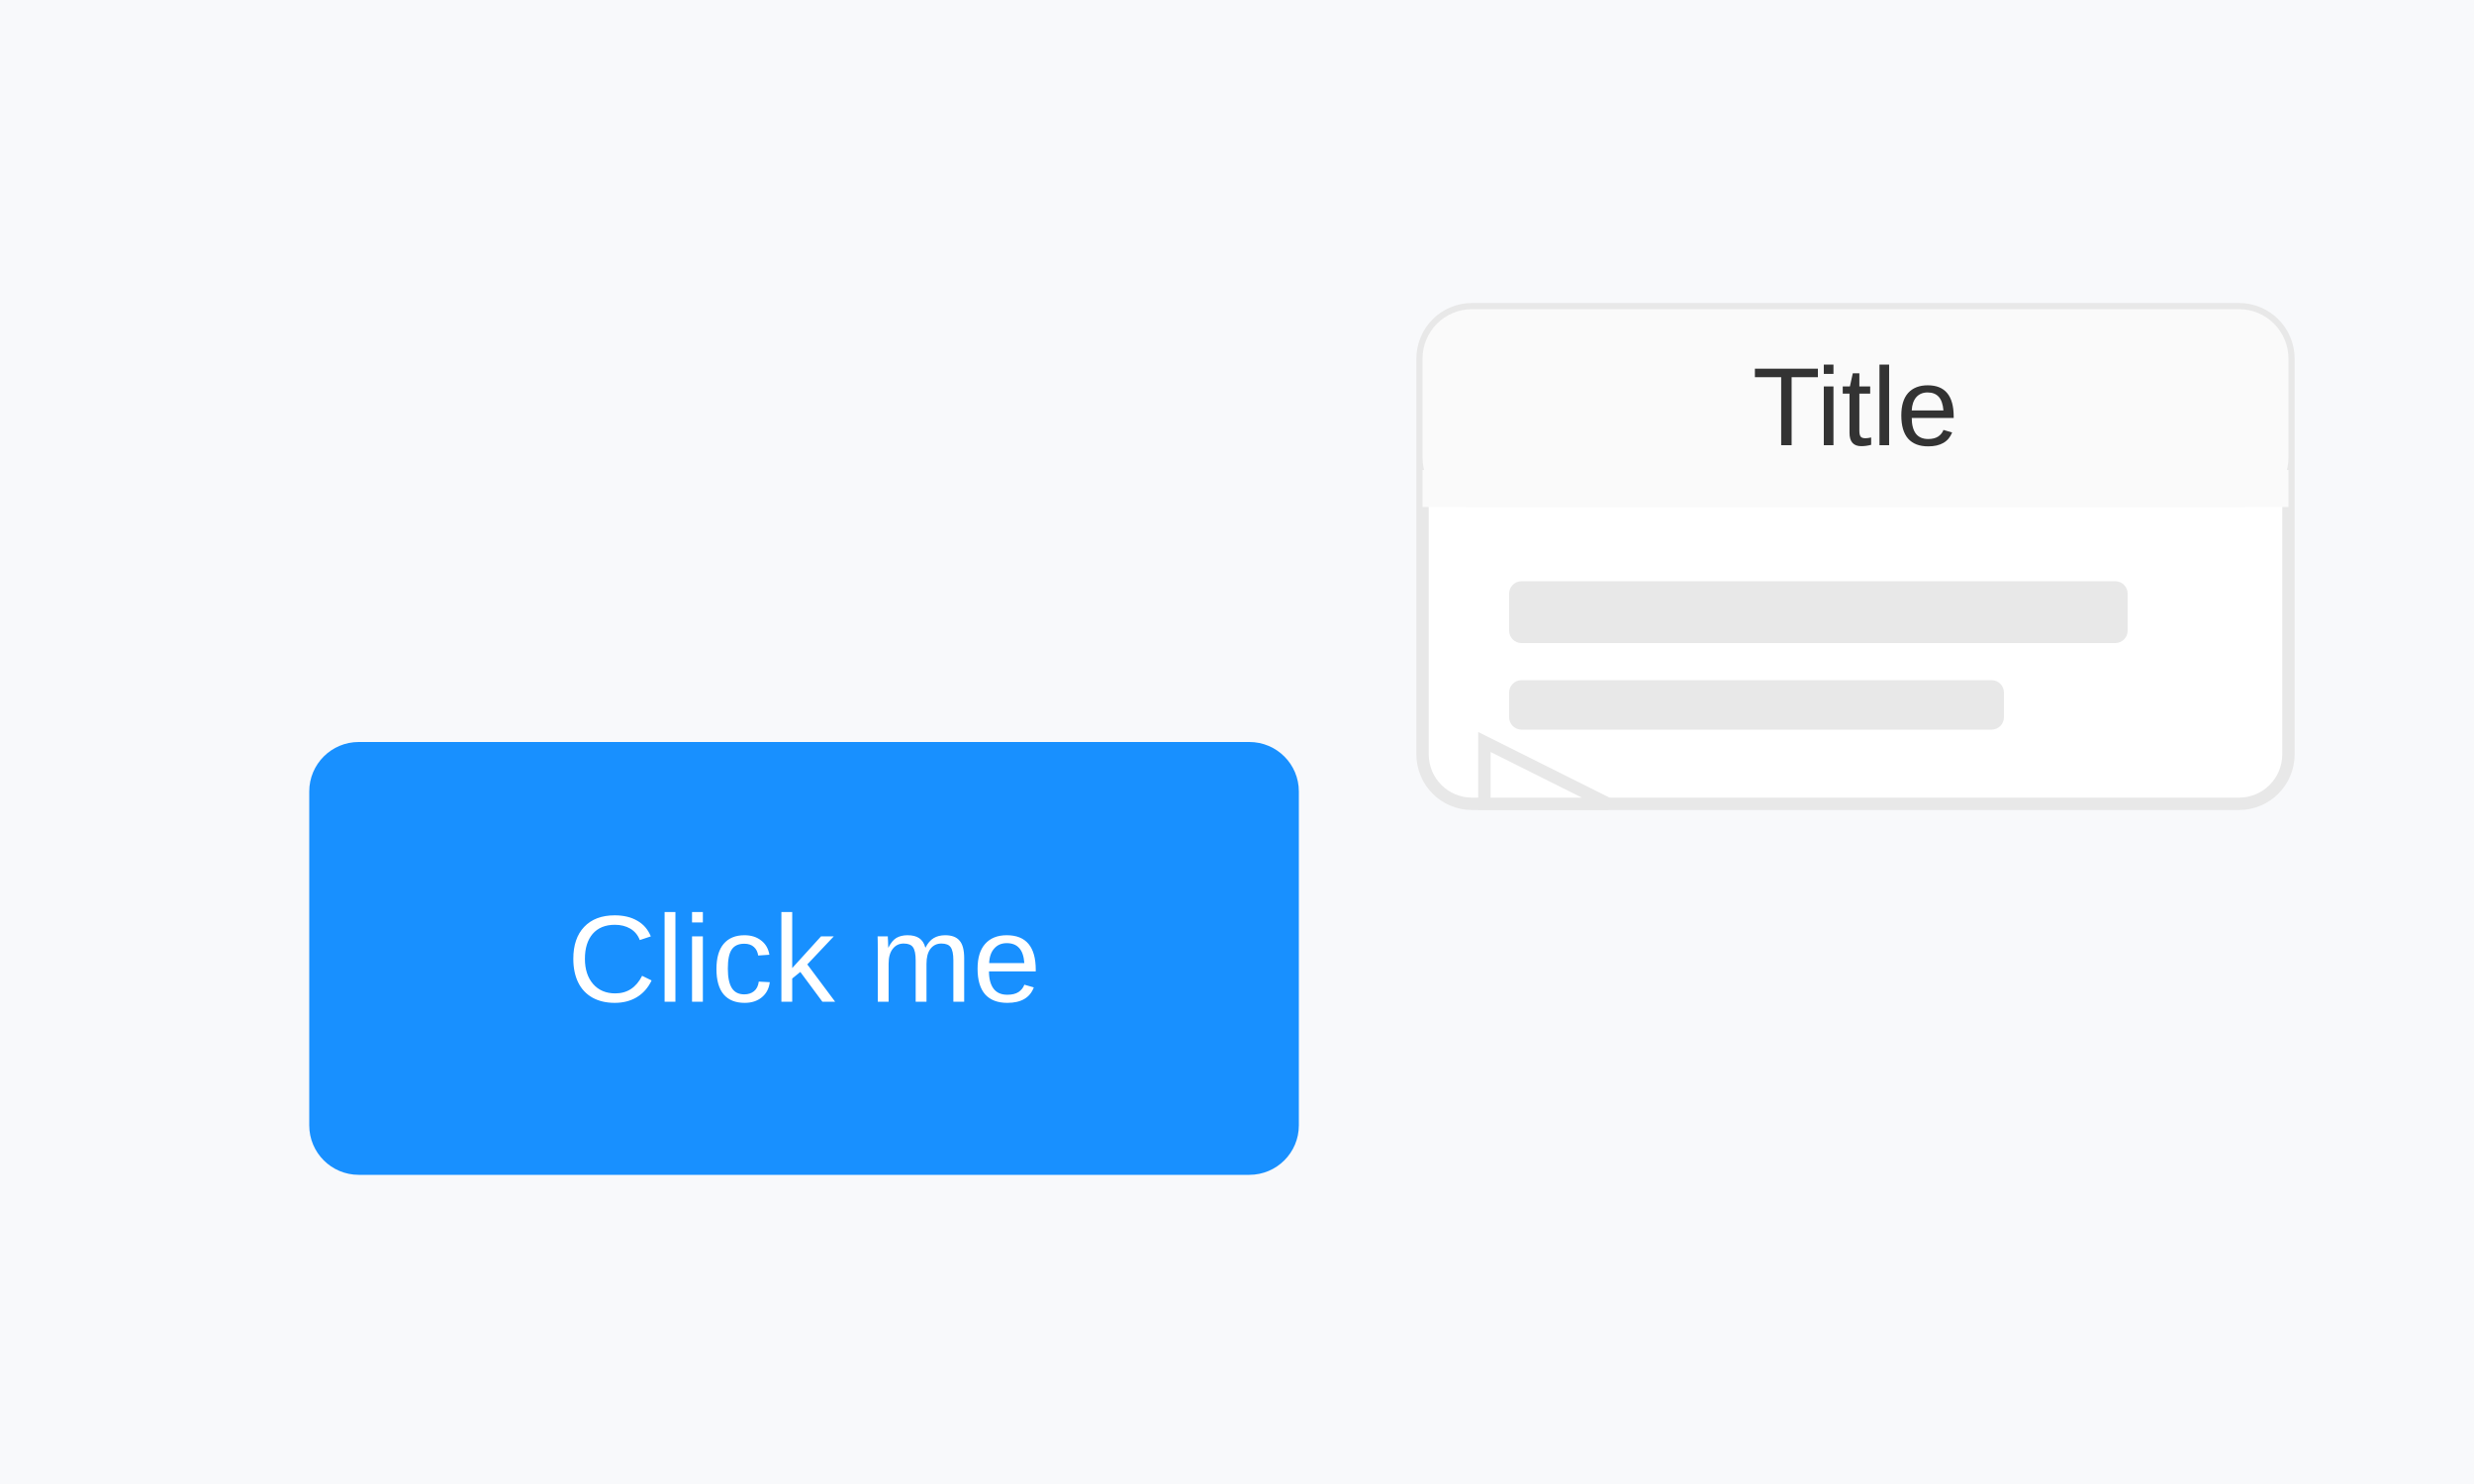
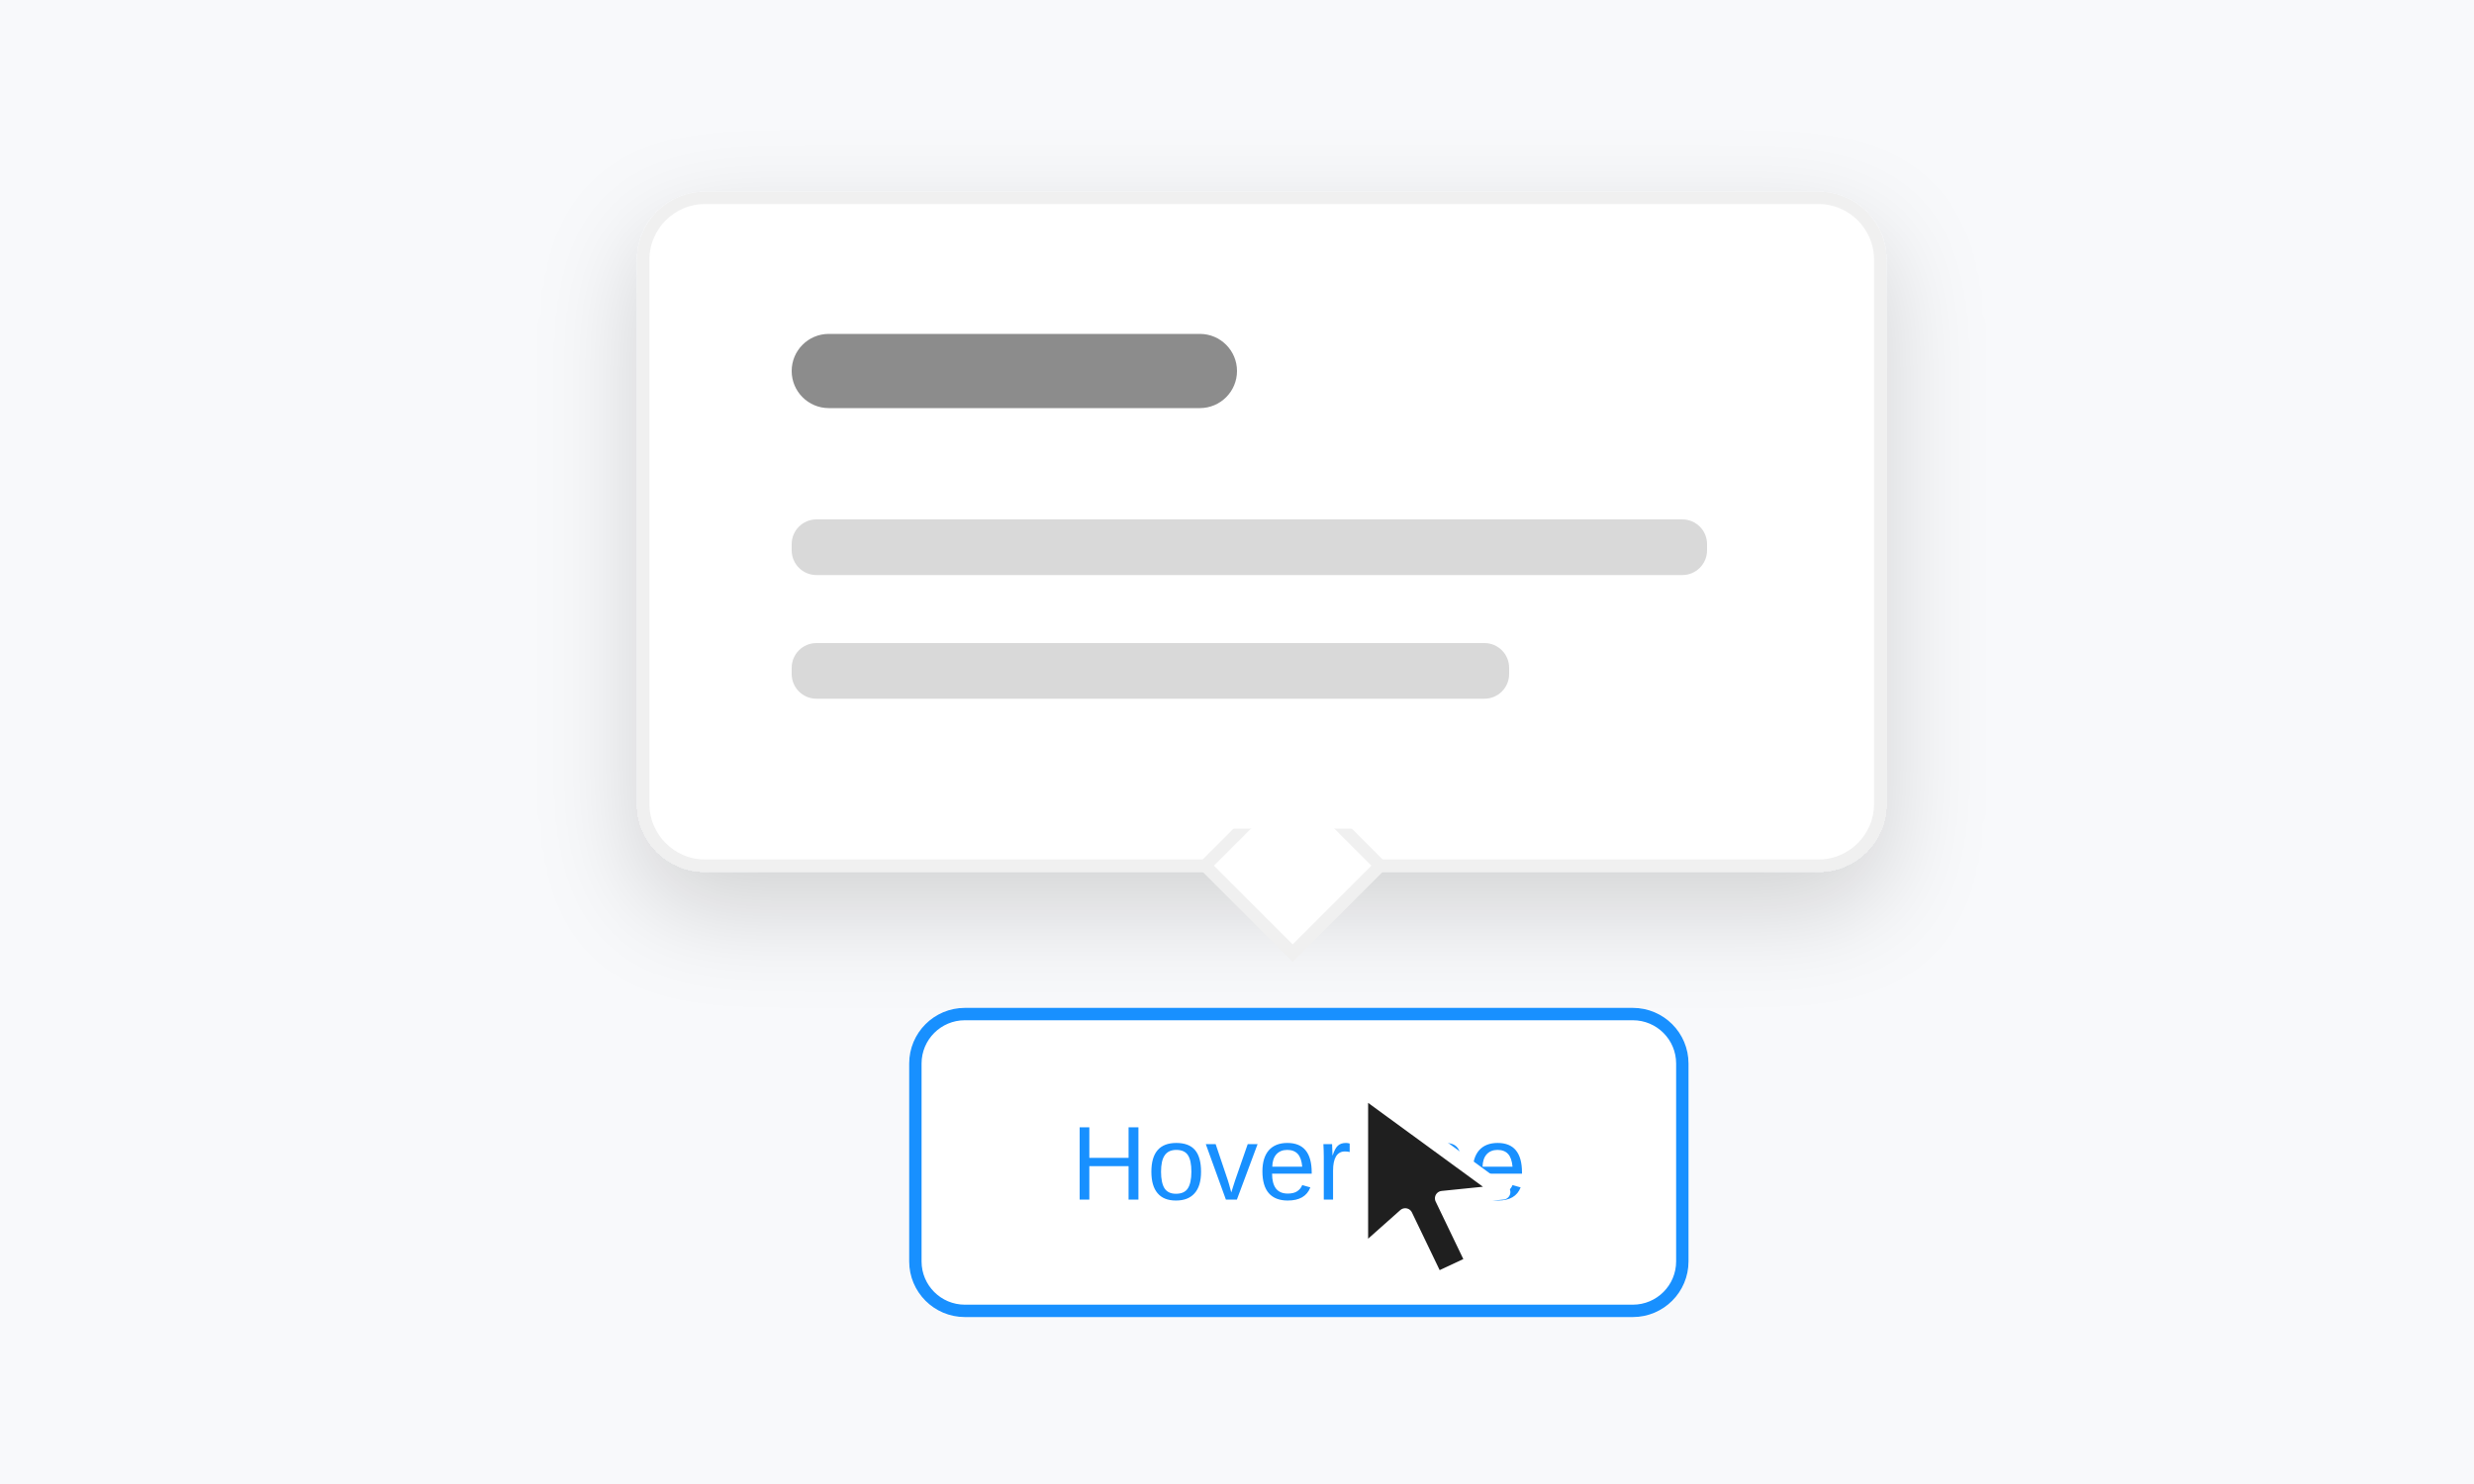
<svg xmlns="http://www.w3.org/2000/svg" width="200" height="120" viewBox="0 0 200 120">
+   <defs>
+     <filter id="psh" x="-30%" y="-30%" width="160%" height="160%">
+       <feDropShadow dx="0" dy="3" stdDeviation="4" flood-color="#000000" flood-opacity="0.16" />
+     </filter>
+   </defs>
  <rect width="200" height="120" fill="#f8f9fb" />
-   <rect x="25" y="60" width="80" height="35" rx="4" fill="#1890ff" />
-   <text x="65" y="81" font-family="Arial,sans-serif" font-size="10" fill="#fff" text-anchor="middle">Click me</text>
-   <rect x="115" y="25" width="70" height="40" rx="4" fill="#fff" stroke="#e8e8e8" />
-   <rect x="115" y="25" width="70" height="16" rx="4" fill="#fafafa" />
-   <rect x="115" y="38" width="70" height="3" fill="#fafafa" />
-   <text x="150" y="36" font-family="Arial,sans-serif" font-size="9" fill="#333" text-anchor="middle">Title</text>
-   <rect x="122" y="47" width="50" height="5" rx="1" fill="#e8e8e8" />
-   <rect x="122" y="55" width="40" height="4" rx="1" fill="#e8e8e8" />
-   <polygon points="120,60 130,65 120,65" fill="#fff" stroke="#e8e8e8" />
+   <g filter="url(#psh)">
+     <rect x="52" y="16" width="100" height="54" rx="5" fill="#fff" stroke="#f0f0f0" />
+   </g>
+   <rect x="99.5" y="65" width="10" height="10" transform="rotate(45 104.5 70)" fill="#fff" stroke="#f0f0f0" />
+   <rect x="94" y="58" width="22" height="9" fill="#fff" />
+   <rect x="64" y="27" width="36" height="6" rx="3" fill="#8c8c8c" />
+   <rect x="64" y="42" width="74" height="4.5" rx="2" fill="#d9d9d9" />
+   <rect x="64" y="52" width="58" height="4.5" rx="2" fill="#d9d9d9" />
+   <rect x="74" y="82" width="62" height="24" rx="4" fill="#fff" stroke="#1890ff" />
+   <text x="105" y="97" font-family="Arial,sans-serif" font-size="8.5" fill="#1890ff" text-anchor="middle">Hover me</text>
+   <path d="M110 88 l0 13.5 l3.6 -3.2 l2.5 5.2 l3 -1.4 l-2.5 -5.2 l4.9 -0.5 z" fill="#1f1f1f" stroke="#fff" stroke-width="1.2" stroke-linejoin="round" />
</svg>
